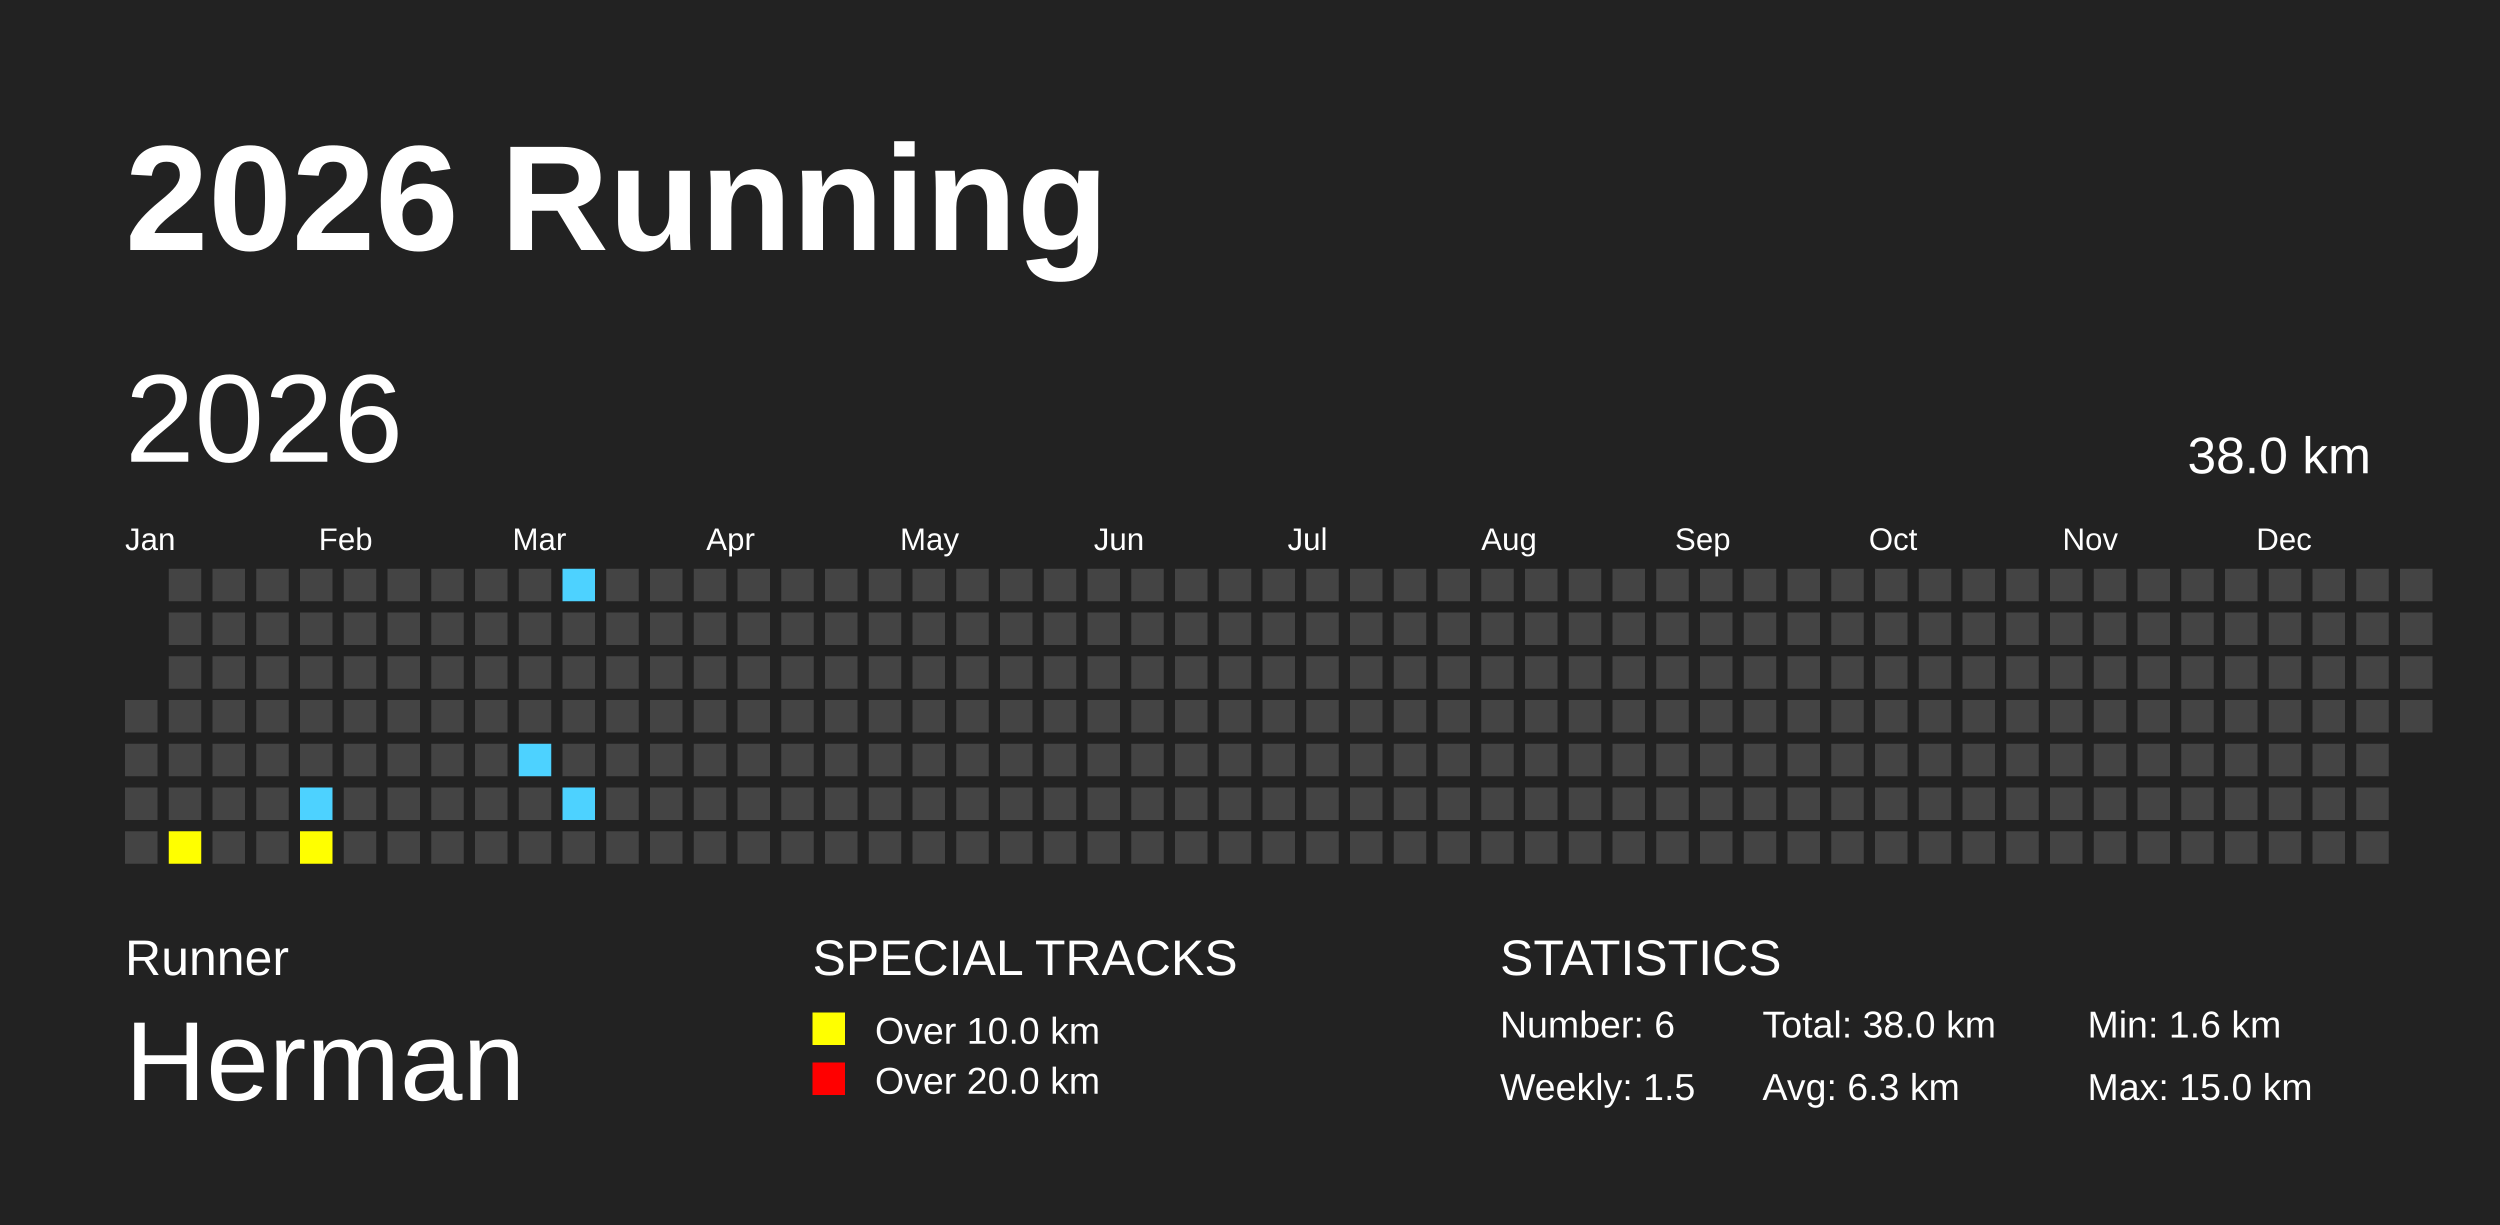
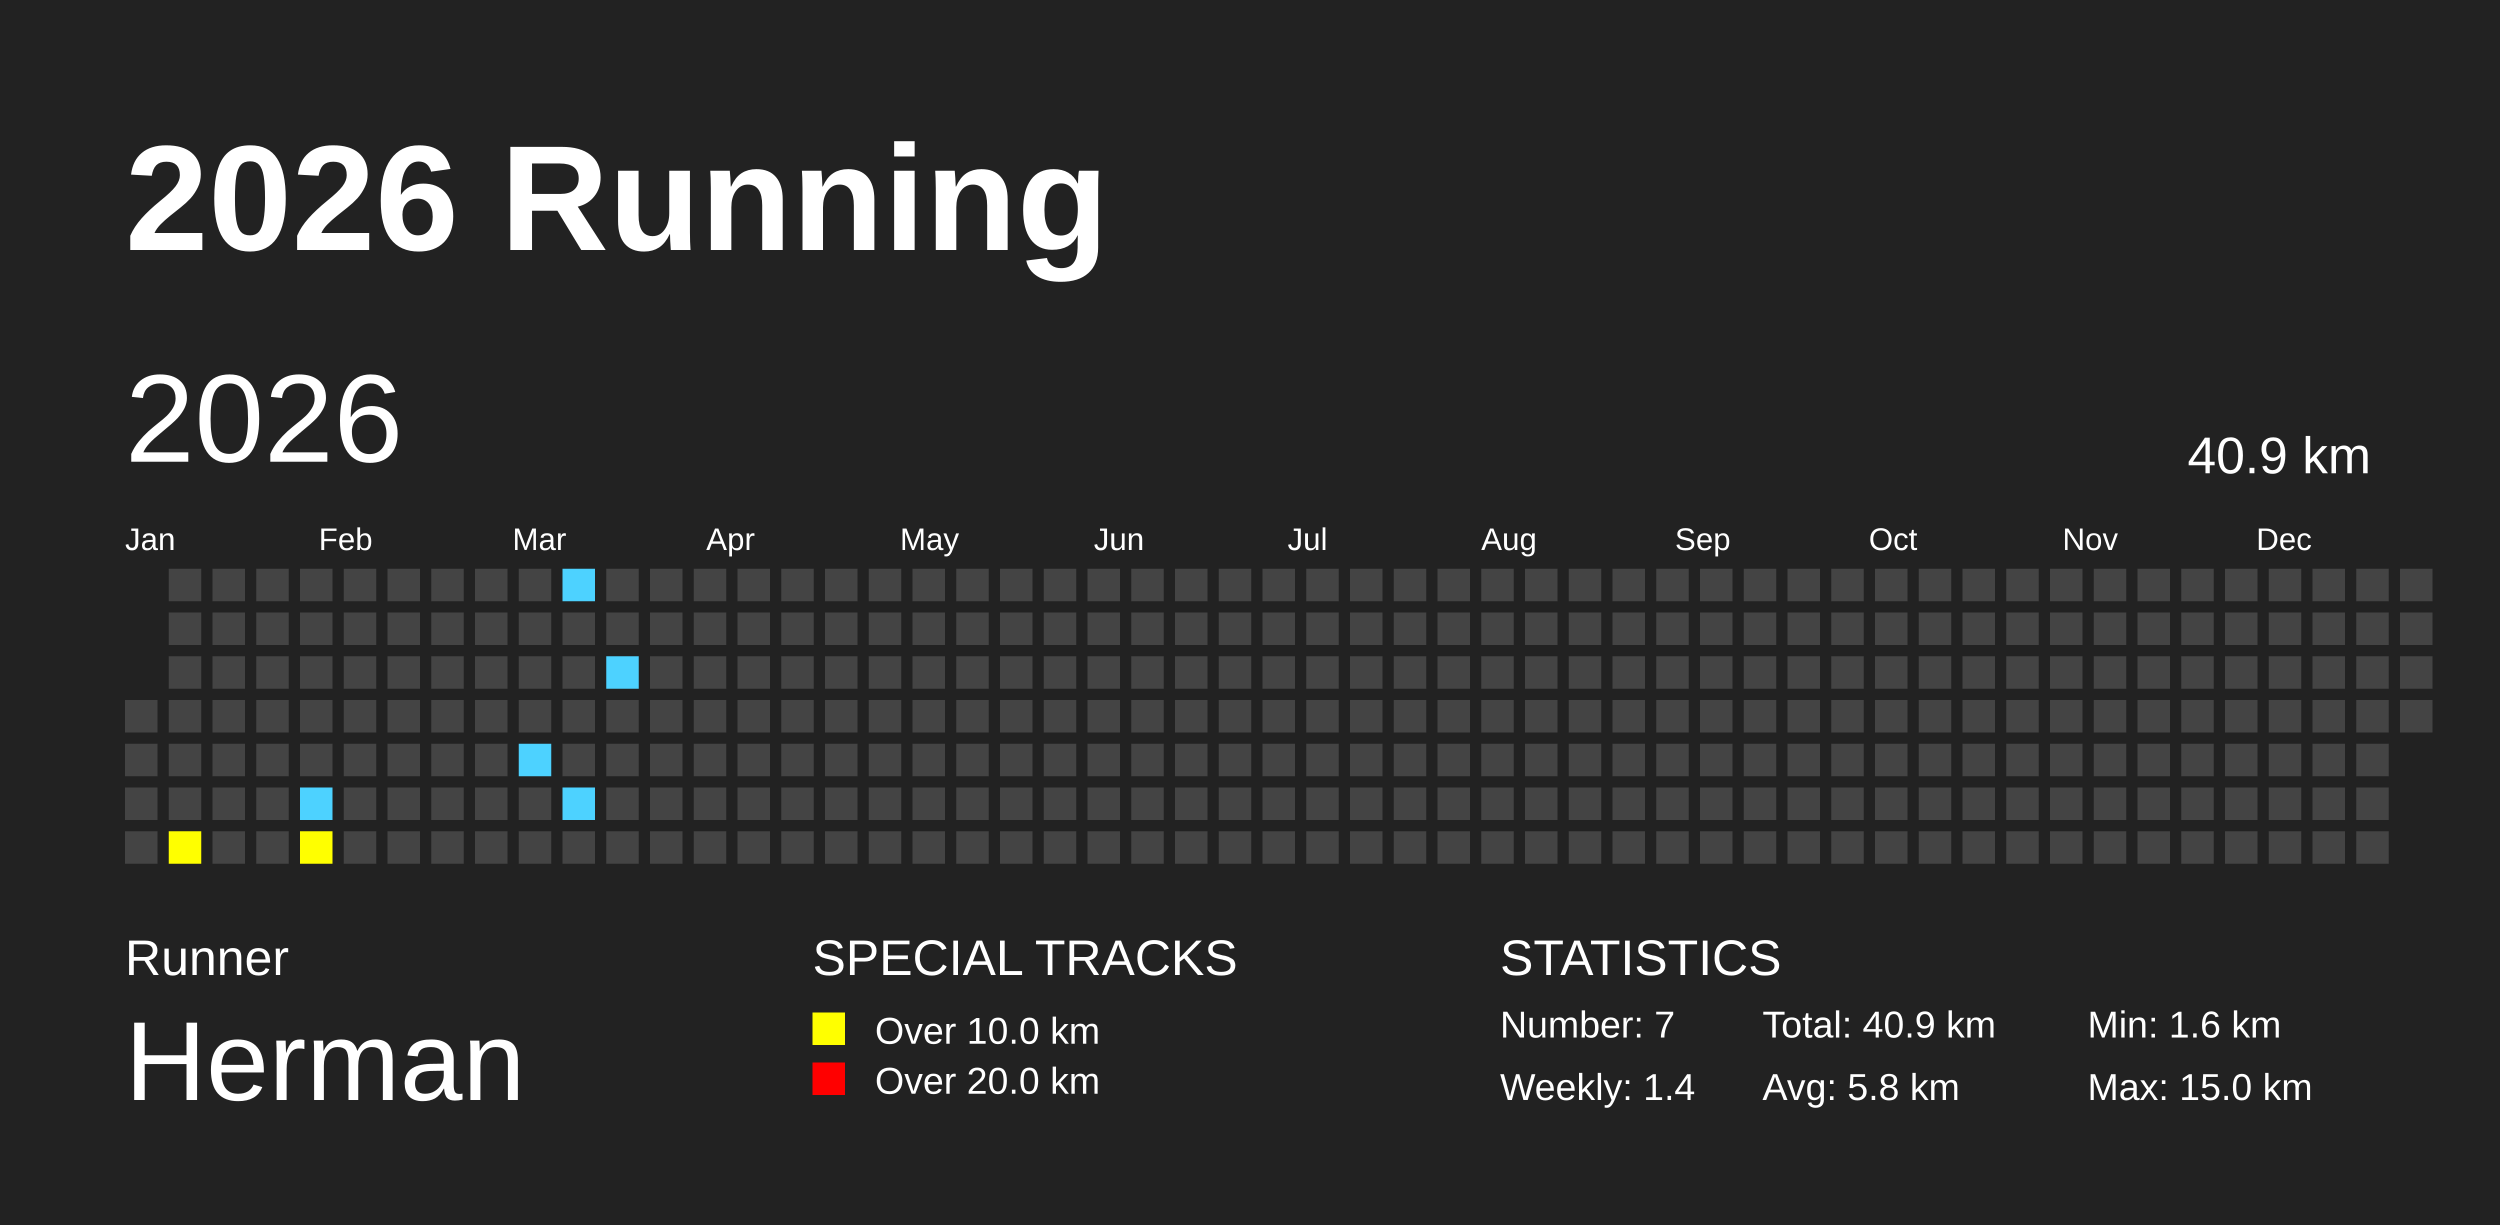
<svg xmlns="http://www.w3.org/2000/svg" baseProfile="full" height="98mm" version="1.1" viewBox="0,0,200,98" width="200mm">
  <defs />
  <rect fill="#222222" height="98" width="200" x="0" y="0" />
  <text fill="#FFFFFF" style="font-size:12px; font-family:Arial; font-weight:bold;" x="10" y="20">2026 Running</text>
  <text fill="#FFFFFF" style="font-size:4px; font-family:Arial" x="10" y="78">Runner</text>
  <text fill="#FFFFFF" style="font-size:9px; font-family:Arial" x="10" y="88">Herman</text>
  <text fill="#FFFFFF" style="font-size:4px; font-family:Arial" x="65" y="78">SPECIAL TRACKS</text>
  <rect fill="yellow" height="2.6" width="2.6" x="65" y="81" />
  <text fill="#FFFFFF" style="font-size:3px; font-family:Arial" x="70" y="83.5">Over 10.0 km</text>
  <rect fill="red" height="2.6" width="2.6" x="65" y="85" />
  <text fill="#FFFFFF" style="font-size:3px; font-family:Arial" x="70" y="87.5">Over 20.0 km</text>
  <text fill="#FFFFFF" style="font-size:4px; font-family:Arial" x="120" y="78">STATISTICS</text>
-   <text fill="#FFFFFF" style="font-size:3px; font-family:Arial" x="120" y="83">Number: 6</text>
-   <text fill="#FFFFFF" style="font-size:3px; font-family:Arial" x="120" y="88">Weekly: 1.5</text>
-   <text fill="#FFFFFF" style="font-size:3px; font-family:Arial" x="141" y="83">Total: 38.0 km</text>
-   <text fill="#FFFFFF" style="font-size:3px; font-family:Arial" x="141" y="88">Avg: 6.3 km</text>
+   <text fill="#FFFFFF" style="font-size:3px; font-family:Arial" x="120" y="83">Number: 7</text>
+   <text fill="#FFFFFF" style="font-size:3px; font-family:Arial" x="120" y="88">Weekly: 1.4</text>
+   <text fill="#FFFFFF" style="font-size:3px; font-family:Arial" x="141" y="83">Total: 40.9 km</text>
+   <text fill="#FFFFFF" style="font-size:3px; font-family:Arial" x="141" y="88">Avg: 5.8 km</text>
  <text fill="#FFFFFF" style="font-size:3px; font-family:Arial" x="167" y="83">Min: 1.6 km</text>
  <text fill="#FFFFFF" style="font-size:3px; font-family:Arial" x="167" y="88">Max: 15.0 km</text>
  <text dominant-baseline="hanging" fill="#FFFFFF" style="font-size:10.0px; font-family:Arial;" x="10" y="30">2026</text>
-   <text dominant-baseline="hanging" fill="#FFFFFF" style="font-size:4.125px; font-family:Arial;" x="175" y="35">38.0 km</text>
+   <text dominant-baseline="hanging" fill="#FFFFFF" style="font-size:4.125px; font-family:Arial;" x="175" y="35">40.9 km</text>
  <text fill="#FFFFFF" style="font-size:2.5px; font-family:Arial" x="10.0" y="44">Jan</text>
  <text fill="#FFFFFF" style="font-size:2.5px; font-family:Arial" x="25.5" y="44">Feb</text>
  <text fill="#FFFFFF" style="font-size:2.5px; font-family:Arial" x="41.0" y="44">Mar</text>
  <text fill="#FFFFFF" style="font-size:2.5px; font-family:Arial" x="56.5" y="44">Apr</text>
  <text fill="#FFFFFF" style="font-size:2.5px; font-family:Arial" x="72.0" y="44">May</text>
  <text fill="#FFFFFF" style="font-size:2.5px; font-family:Arial" x="87.5" y="44">Jun</text>
  <text fill="#FFFFFF" style="font-size:2.5px; font-family:Arial" x="103.0" y="44">Jul</text>
  <text fill="#FFFFFF" style="font-size:2.5px; font-family:Arial" x="118.5" y="44">Aug</text>
  <text fill="#FFFFFF" style="font-size:2.5px; font-family:Arial" x="134.0" y="44">Sep</text>
  <text fill="#FFFFFF" style="font-size:2.5px; font-family:Arial" x="149.5" y="44">Oct</text>
  <text fill="#FFFFFF" style="font-size:2.5px; font-family:Arial" x="165.0" y="44">Nov</text>
  <text fill="#FFFFFF" style="font-size:2.5px; font-family:Arial" x="180.5" y="44">Dec</text>
  <rect fill="#444444" height="2.6" width="2.6" x="10.0" y="56.0" />
  <rect fill="#444444" height="2.6" width="2.6" x="10.0" y="59.5" />
  <rect fill="#444444" height="2.6" width="2.6" x="10.0" y="63.0" />
  <rect fill="#444444" height="2.6" width="2.6" x="10.0" y="66.5" />
  <rect fill="#444444" height="2.6" width="2.6" x="13.5" y="45.5" />
  <rect fill="#444444" height="2.6" width="2.6" x="13.5" y="49.0" />
  <rect fill="#444444" height="2.6" width="2.6" x="13.5" y="52.5" />
  <rect fill="#444444" height="2.6" width="2.6" x="13.5" y="56.0" />
  <rect fill="#444444" height="2.6" width="2.6" x="13.5" y="59.5" />
  <rect fill="#444444" height="2.6" width="2.6" x="13.5" y="63.0" />
  <rect fill="yellow" height="2.6" width="2.6" x="13.5" y="66.5" />
  <rect fill="#444444" height="2.6" width="2.6" x="17.0" y="45.5" />
  <rect fill="#444444" height="2.6" width="2.6" x="17.0" y="49.0" />
  <rect fill="#444444" height="2.6" width="2.6" x="17.0" y="52.5" />
  <rect fill="#444444" height="2.6" width="2.6" x="17.0" y="56.0" />
  <rect fill="#444444" height="2.6" width="2.6" x="17.0" y="59.5" />
  <rect fill="#444444" height="2.6" width="2.6" x="17.0" y="63.0" />
  <rect fill="#444444" height="2.6" width="2.6" x="17.0" y="66.5" />
  <rect fill="#444444" height="2.6" width="2.6" x="20.5" y="45.5" />
  <rect fill="#444444" height="2.6" width="2.6" x="20.5" y="49.0" />
  <rect fill="#444444" height="2.6" width="2.6" x="20.5" y="52.5" />
  <rect fill="#444444" height="2.6" width="2.6" x="20.5" y="56.0" />
  <rect fill="#444444" height="2.6" width="2.6" x="20.5" y="59.5" />
  <rect fill="#444444" height="2.6" width="2.6" x="20.5" y="63.0" />
  <rect fill="#444444" height="2.6" width="2.6" x="20.5" y="66.5" />
  <rect fill="#444444" height="2.6" width="2.6" x="24.0" y="45.5" />
  <rect fill="#444444" height="2.6" width="2.6" x="24.0" y="49.0" />
  <rect fill="#444444" height="2.6" width="2.6" x="24.0" y="52.5" />
  <rect fill="#444444" height="2.6" width="2.6" x="24.0" y="56.0" />
  <rect fill="#444444" height="2.6" width="2.6" x="24.0" y="59.5" />
  <rect fill="#4DD2FF" height="2.6" width="2.6" x="24.0" y="63.0" />
  <rect fill="yellow" height="2.6" width="2.6" x="24.0" y="66.5" />
  <rect fill="#444444" height="2.6" width="2.6" x="27.5" y="45.5" />
  <rect fill="#444444" height="2.6" width="2.6" x="27.5" y="49.0" />
  <rect fill="#444444" height="2.6" width="2.6" x="27.5" y="52.5" />
  <rect fill="#444444" height="2.6" width="2.6" x="27.5" y="56.0" />
  <rect fill="#444444" height="2.6" width="2.6" x="27.5" y="59.5" />
  <rect fill="#444444" height="2.6" width="2.6" x="27.5" y="63.0" />
  <rect fill="#444444" height="2.6" width="2.6" x="27.5" y="66.5" />
  <rect fill="#444444" height="2.6" width="2.6" x="31.0" y="45.5" />
  <rect fill="#444444" height="2.6" width="2.6" x="31.0" y="49.0" />
  <rect fill="#444444" height="2.6" width="2.6" x="31.0" y="52.5" />
  <rect fill="#444444" height="2.6" width="2.6" x="31.0" y="56.0" />
  <rect fill="#444444" height="2.6" width="2.6" x="31.0" y="59.5" />
  <rect fill="#444444" height="2.6" width="2.6" x="31.0" y="63.0" />
  <rect fill="#444444" height="2.6" width="2.6" x="31.0" y="66.5" />
  <rect fill="#444444" height="2.6" width="2.6" x="34.5" y="45.5" />
  <rect fill="#444444" height="2.6" width="2.6" x="34.5" y="49.0" />
  <rect fill="#444444" height="2.6" width="2.6" x="34.5" y="52.5" />
  <rect fill="#444444" height="2.6" width="2.6" x="34.5" y="56.0" />
  <rect fill="#444444" height="2.6" width="2.6" x="34.5" y="59.5" />
  <rect fill="#444444" height="2.6" width="2.6" x="34.5" y="63.0" />
  <rect fill="#444444" height="2.6" width="2.6" x="34.5" y="66.5" />
  <rect fill="#444444" height="2.6" width="2.6" x="38.0" y="45.5" />
  <rect fill="#444444" height="2.6" width="2.6" x="38.0" y="49.0" />
  <rect fill="#444444" height="2.6" width="2.6" x="38.0" y="52.5" />
  <rect fill="#444444" height="2.6" width="2.6" x="38.0" y="56.0" />
  <rect fill="#444444" height="2.6" width="2.6" x="38.0" y="59.5" />
  <rect fill="#444444" height="2.6" width="2.6" x="38.0" y="63.0" />
  <rect fill="#444444" height="2.6" width="2.6" x="38.0" y="66.5" />
  <rect fill="#444444" height="2.6" width="2.6" x="41.5" y="45.5" />
  <rect fill="#444444" height="2.6" width="2.6" x="41.5" y="49.0" />
  <rect fill="#444444" height="2.6" width="2.6" x="41.5" y="52.5" />
  <rect fill="#444444" height="2.6" width="2.6" x="41.5" y="56.0" />
  <rect fill="#4DD2FF" height="2.6" width="2.6" x="41.5" y="59.5" />
  <rect fill="#444444" height="2.6" width="2.6" x="41.5" y="63.0" />
  <rect fill="#444444" height="2.6" width="2.6" x="41.5" y="66.5" />
  <rect fill="#4DD2FF" height="2.6" width="2.6" x="45.0" y="45.5" />
  <rect fill="#444444" height="2.6" width="2.6" x="45.0" y="49.0" />
  <rect fill="#444444" height="2.6" width="2.6" x="45.0" y="52.5" />
  <rect fill="#444444" height="2.6" width="2.6" x="45.0" y="56.0" />
  <rect fill="#444444" height="2.6" width="2.6" x="45.0" y="59.5" />
  <rect fill="#4DD2FF" height="2.6" width="2.6" x="45.0" y="63.0" />
  <rect fill="#444444" height="2.6" width="2.6" x="45.0" y="66.5" />
  <rect fill="#444444" height="2.6" width="2.6" x="48.5" y="45.5" />
  <rect fill="#444444" height="2.6" width="2.6" x="48.5" y="49.0" />
-   <rect fill="#444444" height="2.6" width="2.6" x="48.5" y="52.5" />
+   <rect fill="#4DD2FF" height="2.6" width="2.6" x="48.5" y="52.5" />
  <rect fill="#444444" height="2.6" width="2.6" x="48.5" y="56.0" />
  <rect fill="#444444" height="2.6" width="2.6" x="48.5" y="59.5" />
  <rect fill="#444444" height="2.6" width="2.6" x="48.5" y="63.0" />
  <rect fill="#444444" height="2.6" width="2.6" x="48.5" y="66.5" />
  <rect fill="#444444" height="2.6" width="2.6" x="52.0" y="45.5" />
  <rect fill="#444444" height="2.6" width="2.6" x="52.0" y="49.0" />
  <rect fill="#444444" height="2.6" width="2.6" x="52.0" y="52.5" />
  <rect fill="#444444" height="2.6" width="2.6" x="52.0" y="56.0" />
  <rect fill="#444444" height="2.6" width="2.6" x="52.0" y="59.5" />
  <rect fill="#444444" height="2.6" width="2.6" x="52.0" y="63.0" />
  <rect fill="#444444" height="2.6" width="2.6" x="52.0" y="66.5" />
  <rect fill="#444444" height="2.6" width="2.6" x="55.5" y="45.5" />
  <rect fill="#444444" height="2.6" width="2.6" x="55.5" y="49.0" />
  <rect fill="#444444" height="2.6" width="2.6" x="55.5" y="52.5" />
  <rect fill="#444444" height="2.6" width="2.6" x="55.5" y="56.0" />
  <rect fill="#444444" height="2.6" width="2.6" x="55.5" y="59.5" />
  <rect fill="#444444" height="2.6" width="2.6" x="55.5" y="63.0" />
  <rect fill="#444444" height="2.6" width="2.6" x="55.5" y="66.5" />
  <rect fill="#444444" height="2.6" width="2.6" x="59.0" y="45.5" />
  <rect fill="#444444" height="2.6" width="2.6" x="59.0" y="49.0" />
  <rect fill="#444444" height="2.6" width="2.6" x="59.0" y="52.5" />
  <rect fill="#444444" height="2.6" width="2.6" x="59.0" y="56.0" />
  <rect fill="#444444" height="2.6" width="2.6" x="59.0" y="59.5" />
  <rect fill="#444444" height="2.6" width="2.6" x="59.0" y="63.0" />
  <rect fill="#444444" height="2.6" width="2.6" x="59.0" y="66.5" />
  <rect fill="#444444" height="2.6" width="2.6" x="62.5" y="45.5" />
  <rect fill="#444444" height="2.6" width="2.6" x="62.5" y="49.0" />
  <rect fill="#444444" height="2.6" width="2.6" x="62.5" y="52.5" />
  <rect fill="#444444" height="2.6" width="2.6" x="62.5" y="56.0" />
  <rect fill="#444444" height="2.6" width="2.6" x="62.5" y="59.5" />
  <rect fill="#444444" height="2.6" width="2.6" x="62.5" y="63.0" />
  <rect fill="#444444" height="2.6" width="2.6" x="62.5" y="66.5" />
  <rect fill="#444444" height="2.6" width="2.6" x="66.0" y="45.5" />
  <rect fill="#444444" height="2.6" width="2.6" x="66.0" y="49.0" />
  <rect fill="#444444" height="2.6" width="2.6" x="66.0" y="52.5" />
  <rect fill="#444444" height="2.6" width="2.6" x="66.0" y="56.0" />
  <rect fill="#444444" height="2.6" width="2.6" x="66.0" y="59.5" />
  <rect fill="#444444" height="2.6" width="2.6" x="66.0" y="63.0" />
  <rect fill="#444444" height="2.6" width="2.6" x="66.0" y="66.5" />
  <rect fill="#444444" height="2.6" width="2.6" x="69.5" y="45.5" />
  <rect fill="#444444" height="2.6" width="2.6" x="69.5" y="49.0" />
  <rect fill="#444444" height="2.6" width="2.6" x="69.5" y="52.5" />
  <rect fill="#444444" height="2.6" width="2.6" x="69.5" y="56.0" />
  <rect fill="#444444" height="2.6" width="2.6" x="69.5" y="59.5" />
  <rect fill="#444444" height="2.6" width="2.6" x="69.5" y="63.0" />
  <rect fill="#444444" height="2.6" width="2.6" x="69.5" y="66.5" />
  <rect fill="#444444" height="2.6" width="2.6" x="73.0" y="45.5" />
  <rect fill="#444444" height="2.6" width="2.6" x="73.0" y="49.0" />
  <rect fill="#444444" height="2.6" width="2.6" x="73.0" y="52.5" />
  <rect fill="#444444" height="2.6" width="2.6" x="73.0" y="56.0" />
  <rect fill="#444444" height="2.6" width="2.6" x="73.0" y="59.5" />
  <rect fill="#444444" height="2.6" width="2.6" x="73.0" y="63.0" />
  <rect fill="#444444" height="2.6" width="2.6" x="73.0" y="66.5" />
  <rect fill="#444444" height="2.6" width="2.6" x="76.5" y="45.5" />
  <rect fill="#444444" height="2.6" width="2.6" x="76.5" y="49.0" />
  <rect fill="#444444" height="2.6" width="2.6" x="76.5" y="52.5" />
  <rect fill="#444444" height="2.6" width="2.6" x="76.5" y="56.0" />
  <rect fill="#444444" height="2.6" width="2.6" x="76.5" y="59.5" />
  <rect fill="#444444" height="2.6" width="2.6" x="76.5" y="63.0" />
  <rect fill="#444444" height="2.6" width="2.6" x="76.5" y="66.5" />
  <rect fill="#444444" height="2.6" width="2.6" x="80.0" y="45.5" />
  <rect fill="#444444" height="2.6" width="2.6" x="80.0" y="49.0" />
  <rect fill="#444444" height="2.6" width="2.6" x="80.0" y="52.5" />
  <rect fill="#444444" height="2.6" width="2.6" x="80.0" y="56.0" />
  <rect fill="#444444" height="2.6" width="2.6" x="80.0" y="59.5" />
  <rect fill="#444444" height="2.6" width="2.6" x="80.0" y="63.0" />
  <rect fill="#444444" height="2.6" width="2.6" x="80.0" y="66.5" />
  <rect fill="#444444" height="2.6" width="2.6" x="83.5" y="45.5" />
  <rect fill="#444444" height="2.6" width="2.6" x="83.5" y="49.0" />
  <rect fill="#444444" height="2.6" width="2.6" x="83.5" y="52.5" />
  <rect fill="#444444" height="2.6" width="2.6" x="83.5" y="56.0" />
  <rect fill="#444444" height="2.6" width="2.6" x="83.5" y="59.5" />
  <rect fill="#444444" height="2.6" width="2.6" x="83.5" y="63.0" />
  <rect fill="#444444" height="2.6" width="2.6" x="83.5" y="66.5" />
  <rect fill="#444444" height="2.6" width="2.6" x="87.0" y="45.5" />
  <rect fill="#444444" height="2.6" width="2.6" x="87.0" y="49.0" />
  <rect fill="#444444" height="2.6" width="2.6" x="87.0" y="52.5" />
  <rect fill="#444444" height="2.6" width="2.6" x="87.0" y="56.0" />
  <rect fill="#444444" height="2.6" width="2.6" x="87.0" y="59.5" />
  <rect fill="#444444" height="2.6" width="2.6" x="87.0" y="63.0" />
  <rect fill="#444444" height="2.6" width="2.6" x="87.0" y="66.5" />
  <rect fill="#444444" height="2.6" width="2.6" x="90.5" y="45.5" />
  <rect fill="#444444" height="2.6" width="2.6" x="90.5" y="49.0" />
  <rect fill="#444444" height="2.6" width="2.6" x="90.5" y="52.5" />
  <rect fill="#444444" height="2.6" width="2.6" x="90.5" y="56.0" />
  <rect fill="#444444" height="2.6" width="2.6" x="90.5" y="59.5" />
  <rect fill="#444444" height="2.6" width="2.6" x="90.5" y="63.0" />
  <rect fill="#444444" height="2.6" width="2.6" x="90.5" y="66.5" />
  <rect fill="#444444" height="2.6" width="2.6" x="94.0" y="45.5" />
  <rect fill="#444444" height="2.6" width="2.6" x="94.0" y="49.0" />
  <rect fill="#444444" height="2.6" width="2.6" x="94.0" y="52.5" />
  <rect fill="#444444" height="2.6" width="2.6" x="94.0" y="56.0" />
  <rect fill="#444444" height="2.6" width="2.6" x="94.0" y="59.5" />
  <rect fill="#444444" height="2.6" width="2.6" x="94.0" y="63.0" />
  <rect fill="#444444" height="2.6" width="2.6" x="94.0" y="66.5" />
  <rect fill="#444444" height="2.6" width="2.6" x="97.5" y="45.5" />
  <rect fill="#444444" height="2.6" width="2.6" x="97.5" y="49.0" />
  <rect fill="#444444" height="2.6" width="2.6" x="97.5" y="52.5" />
  <rect fill="#444444" height="2.6" width="2.6" x="97.5" y="56.0" />
  <rect fill="#444444" height="2.6" width="2.6" x="97.5" y="59.5" />
  <rect fill="#444444" height="2.6" width="2.6" x="97.5" y="63.0" />
  <rect fill="#444444" height="2.6" width="2.6" x="97.5" y="66.5" />
  <rect fill="#444444" height="2.6" width="2.6" x="101.0" y="45.5" />
  <rect fill="#444444" height="2.6" width="2.6" x="101.0" y="49.0" />
  <rect fill="#444444" height="2.6" width="2.6" x="101.0" y="52.5" />
  <rect fill="#444444" height="2.6" width="2.6" x="101.0" y="56.0" />
  <rect fill="#444444" height="2.6" width="2.6" x="101.0" y="59.5" />
  <rect fill="#444444" height="2.6" width="2.6" x="101.0" y="63.0" />
  <rect fill="#444444" height="2.6" width="2.6" x="101.0" y="66.5" />
  <rect fill="#444444" height="2.6" width="2.6" x="104.5" y="45.5" />
  <rect fill="#444444" height="2.6" width="2.6" x="104.5" y="49.0" />
  <rect fill="#444444" height="2.6" width="2.6" x="104.5" y="52.5" />
  <rect fill="#444444" height="2.6" width="2.6" x="104.5" y="56.0" />
  <rect fill="#444444" height="2.6" width="2.6" x="104.5" y="59.5" />
  <rect fill="#444444" height="2.6" width="2.6" x="104.5" y="63.0" />
  <rect fill="#444444" height="2.6" width="2.6" x="104.5" y="66.5" />
  <rect fill="#444444" height="2.6" width="2.6" x="108.0" y="45.5" />
  <rect fill="#444444" height="2.6" width="2.6" x="108.0" y="49.0" />
  <rect fill="#444444" height="2.6" width="2.6" x="108.0" y="52.5" />
  <rect fill="#444444" height="2.6" width="2.6" x="108.0" y="56.0" />
  <rect fill="#444444" height="2.6" width="2.6" x="108.0" y="59.5" />
  <rect fill="#444444" height="2.6" width="2.6" x="108.0" y="63.0" />
  <rect fill="#444444" height="2.6" width="2.6" x="108.0" y="66.5" />
  <rect fill="#444444" height="2.6" width="2.6" x="111.5" y="45.5" />
  <rect fill="#444444" height="2.6" width="2.6" x="111.5" y="49.0" />
  <rect fill="#444444" height="2.6" width="2.6" x="111.5" y="52.5" />
  <rect fill="#444444" height="2.6" width="2.6" x="111.5" y="56.0" />
  <rect fill="#444444" height="2.6" width="2.6" x="111.5" y="59.5" />
  <rect fill="#444444" height="2.6" width="2.6" x="111.5" y="63.0" />
  <rect fill="#444444" height="2.6" width="2.6" x="111.5" y="66.5" />
  <rect fill="#444444" height="2.6" width="2.6" x="115.0" y="45.5" />
  <rect fill="#444444" height="2.6" width="2.6" x="115.0" y="49.0" />
  <rect fill="#444444" height="2.6" width="2.6" x="115.0" y="52.5" />
  <rect fill="#444444" height="2.6" width="2.6" x="115.0" y="56.0" />
  <rect fill="#444444" height="2.6" width="2.6" x="115.0" y="59.5" />
  <rect fill="#444444" height="2.6" width="2.6" x="115.0" y="63.0" />
  <rect fill="#444444" height="2.6" width="2.6" x="115.0" y="66.5" />
  <rect fill="#444444" height="2.6" width="2.6" x="118.5" y="45.5" />
  <rect fill="#444444" height="2.6" width="2.6" x="118.5" y="49.0" />
  <rect fill="#444444" height="2.6" width="2.6" x="118.5" y="52.5" />
  <rect fill="#444444" height="2.6" width="2.6" x="118.5" y="56.0" />
  <rect fill="#444444" height="2.6" width="2.6" x="118.5" y="59.5" />
  <rect fill="#444444" height="2.6" width="2.6" x="118.5" y="63.0" />
  <rect fill="#444444" height="2.6" width="2.6" x="118.5" y="66.5" />
  <rect fill="#444444" height="2.6" width="2.6" x="122.0" y="45.5" />
  <rect fill="#444444" height="2.6" width="2.6" x="122.0" y="49.0" />
  <rect fill="#444444" height="2.6" width="2.6" x="122.0" y="52.5" />
  <rect fill="#444444" height="2.6" width="2.6" x="122.0" y="56.0" />
  <rect fill="#444444" height="2.6" width="2.6" x="122.0" y="59.5" />
  <rect fill="#444444" height="2.6" width="2.6" x="122.0" y="63.0" />
  <rect fill="#444444" height="2.6" width="2.6" x="122.0" y="66.5" />
  <rect fill="#444444" height="2.6" width="2.6" x="125.5" y="45.5" />
  <rect fill="#444444" height="2.6" width="2.6" x="125.5" y="49.0" />
  <rect fill="#444444" height="2.6" width="2.6" x="125.5" y="52.5" />
  <rect fill="#444444" height="2.6" width="2.6" x="125.5" y="56.0" />
  <rect fill="#444444" height="2.6" width="2.6" x="125.5" y="59.5" />
  <rect fill="#444444" height="2.6" width="2.6" x="125.5" y="63.0" />
  <rect fill="#444444" height="2.6" width="2.6" x="125.5" y="66.5" />
  <rect fill="#444444" height="2.6" width="2.6" x="129.0" y="45.5" />
  <rect fill="#444444" height="2.6" width="2.6" x="129.0" y="49.0" />
  <rect fill="#444444" height="2.6" width="2.6" x="129.0" y="52.5" />
  <rect fill="#444444" height="2.6" width="2.6" x="129.0" y="56.0" />
  <rect fill="#444444" height="2.6" width="2.6" x="129.0" y="59.5" />
  <rect fill="#444444" height="2.6" width="2.6" x="129.0" y="63.0" />
  <rect fill="#444444" height="2.6" width="2.6" x="129.0" y="66.5" />
  <rect fill="#444444" height="2.6" width="2.6" x="132.5" y="45.5" />
  <rect fill="#444444" height="2.6" width="2.6" x="132.5" y="49.0" />
  <rect fill="#444444" height="2.6" width="2.6" x="132.5" y="52.5" />
  <rect fill="#444444" height="2.6" width="2.6" x="132.5" y="56.0" />
  <rect fill="#444444" height="2.6" width="2.6" x="132.5" y="59.5" />
  <rect fill="#444444" height="2.6" width="2.6" x="132.5" y="63.0" />
  <rect fill="#444444" height="2.6" width="2.6" x="132.5" y="66.5" />
  <rect fill="#444444" height="2.6" width="2.6" x="136.0" y="45.5" />
  <rect fill="#444444" height="2.6" width="2.6" x="136.0" y="49.0" />
  <rect fill="#444444" height="2.6" width="2.6" x="136.0" y="52.5" />
  <rect fill="#444444" height="2.6" width="2.6" x="136.0" y="56.0" />
  <rect fill="#444444" height="2.6" width="2.6" x="136.0" y="59.5" />
  <rect fill="#444444" height="2.6" width="2.6" x="136.0" y="63.0" />
  <rect fill="#444444" height="2.6" width="2.6" x="136.0" y="66.5" />
  <rect fill="#444444" height="2.6" width="2.6" x="139.5" y="45.5" />
  <rect fill="#444444" height="2.6" width="2.6" x="139.5" y="49.0" />
  <rect fill="#444444" height="2.6" width="2.6" x="139.5" y="52.5" />
  <rect fill="#444444" height="2.6" width="2.6" x="139.5" y="56.0" />
  <rect fill="#444444" height="2.6" width="2.6" x="139.5" y="59.5" />
  <rect fill="#444444" height="2.6" width="2.6" x="139.5" y="63.0" />
  <rect fill="#444444" height="2.6" width="2.6" x="139.5" y="66.5" />
  <rect fill="#444444" height="2.6" width="2.6" x="143.0" y="45.5" />
  <rect fill="#444444" height="2.6" width="2.6" x="143.0" y="49.0" />
  <rect fill="#444444" height="2.6" width="2.6" x="143.0" y="52.5" />
  <rect fill="#444444" height="2.6" width="2.6" x="143.0" y="56.0" />
  <rect fill="#444444" height="2.6" width="2.6" x="143.0" y="59.5" />
  <rect fill="#444444" height="2.6" width="2.6" x="143.0" y="63.0" />
  <rect fill="#444444" height="2.6" width="2.6" x="143.0" y="66.5" />
  <rect fill="#444444" height="2.6" width="2.6" x="146.5" y="45.5" />
  <rect fill="#444444" height="2.6" width="2.6" x="146.5" y="49.0" />
  <rect fill="#444444" height="2.6" width="2.6" x="146.5" y="52.5" />
  <rect fill="#444444" height="2.6" width="2.6" x="146.5" y="56.0" />
  <rect fill="#444444" height="2.6" width="2.6" x="146.5" y="59.5" />
  <rect fill="#444444" height="2.6" width="2.6" x="146.5" y="63.0" />
  <rect fill="#444444" height="2.6" width="2.6" x="146.5" y="66.5" />
  <rect fill="#444444" height="2.6" width="2.6" x="150.0" y="45.5" />
  <rect fill="#444444" height="2.6" width="2.6" x="150.0" y="49.0" />
  <rect fill="#444444" height="2.6" width="2.6" x="150.0" y="52.5" />
  <rect fill="#444444" height="2.6" width="2.6" x="150.0" y="56.0" />
  <rect fill="#444444" height="2.6" width="2.6" x="150.0" y="59.5" />
  <rect fill="#444444" height="2.6" width="2.6" x="150.0" y="63.0" />
  <rect fill="#444444" height="2.6" width="2.6" x="150.0" y="66.5" />
  <rect fill="#444444" height="2.6" width="2.6" x="153.5" y="45.5" />
  <rect fill="#444444" height="2.6" width="2.6" x="153.5" y="49.0" />
  <rect fill="#444444" height="2.6" width="2.6" x="153.5" y="52.5" />
  <rect fill="#444444" height="2.6" width="2.6" x="153.5" y="56.0" />
  <rect fill="#444444" height="2.6" width="2.6" x="153.5" y="59.5" />
  <rect fill="#444444" height="2.6" width="2.6" x="153.5" y="63.0" />
  <rect fill="#444444" height="2.6" width="2.6" x="153.5" y="66.5" />
  <rect fill="#444444" height="2.6" width="2.6" x="157.0" y="45.5" />
  <rect fill="#444444" height="2.6" width="2.6" x="157.0" y="49.0" />
  <rect fill="#444444" height="2.6" width="2.6" x="157.0" y="52.5" />
  <rect fill="#444444" height="2.6" width="2.6" x="157.0" y="56.0" />
  <rect fill="#444444" height="2.6" width="2.6" x="157.0" y="59.5" />
  <rect fill="#444444" height="2.6" width="2.6" x="157.0" y="63.0" />
  <rect fill="#444444" height="2.6" width="2.6" x="157.0" y="66.5" />
  <rect fill="#444444" height="2.6" width="2.6" x="160.5" y="45.5" />
  <rect fill="#444444" height="2.6" width="2.6" x="160.5" y="49.0" />
  <rect fill="#444444" height="2.6" width="2.6" x="160.5" y="52.5" />
  <rect fill="#444444" height="2.6" width="2.6" x="160.5" y="56.0" />
  <rect fill="#444444" height="2.6" width="2.6" x="160.5" y="59.5" />
  <rect fill="#444444" height="2.6" width="2.6" x="160.5" y="63.0" />
  <rect fill="#444444" height="2.6" width="2.6" x="160.5" y="66.5" />
  <rect fill="#444444" height="2.6" width="2.6" x="164.0" y="45.5" />
  <rect fill="#444444" height="2.6" width="2.6" x="164.0" y="49.0" />
  <rect fill="#444444" height="2.6" width="2.6" x="164.0" y="52.5" />
  <rect fill="#444444" height="2.6" width="2.6" x="164.0" y="56.0" />
  <rect fill="#444444" height="2.6" width="2.6" x="164.0" y="59.5" />
  <rect fill="#444444" height="2.6" width="2.6" x="164.0" y="63.0" />
  <rect fill="#444444" height="2.6" width="2.6" x="164.0" y="66.5" />
  <rect fill="#444444" height="2.6" width="2.6" x="167.5" y="45.5" />
  <rect fill="#444444" height="2.6" width="2.6" x="167.5" y="49.0" />
  <rect fill="#444444" height="2.6" width="2.6" x="167.5" y="52.5" />
  <rect fill="#444444" height="2.6" width="2.6" x="167.5" y="56.0" />
  <rect fill="#444444" height="2.6" width="2.6" x="167.5" y="59.5" />
  <rect fill="#444444" height="2.6" width="2.6" x="167.5" y="63.0" />
  <rect fill="#444444" height="2.6" width="2.6" x="167.5" y="66.5" />
  <rect fill="#444444" height="2.6" width="2.6" x="171.0" y="45.5" />
  <rect fill="#444444" height="2.6" width="2.6" x="171.0" y="49.0" />
  <rect fill="#444444" height="2.6" width="2.6" x="171.0" y="52.5" />
  <rect fill="#444444" height="2.6" width="2.6" x="171.0" y="56.0" />
  <rect fill="#444444" height="2.6" width="2.6" x="171.0" y="59.5" />
  <rect fill="#444444" height="2.6" width="2.6" x="171.0" y="63.0" />
  <rect fill="#444444" height="2.6" width="2.6" x="171.0" y="66.5" />
  <rect fill="#444444" height="2.6" width="2.6" x="174.5" y="45.5" />
  <rect fill="#444444" height="2.6" width="2.6" x="174.5" y="49.0" />
  <rect fill="#444444" height="2.6" width="2.6" x="174.5" y="52.5" />
  <rect fill="#444444" height="2.6" width="2.6" x="174.5" y="56.0" />
  <rect fill="#444444" height="2.6" width="2.6" x="174.5" y="59.5" />
  <rect fill="#444444" height="2.6" width="2.6" x="174.5" y="63.0" />
  <rect fill="#444444" height="2.6" width="2.6" x="174.5" y="66.5" />
  <rect fill="#444444" height="2.6" width="2.6" x="178.0" y="45.5" />
  <rect fill="#444444" height="2.6" width="2.6" x="178.0" y="49.0" />
  <rect fill="#444444" height="2.6" width="2.6" x="178.0" y="52.5" />
  <rect fill="#444444" height="2.6" width="2.6" x="178.0" y="56.0" />
  <rect fill="#444444" height="2.6" width="2.6" x="178.0" y="59.5" />
  <rect fill="#444444" height="2.6" width="2.6" x="178.0" y="63.0" />
  <rect fill="#444444" height="2.6" width="2.6" x="178.0" y="66.5" />
  <rect fill="#444444" height="2.6" width="2.6" x="181.5" y="45.5" />
  <rect fill="#444444" height="2.6" width="2.6" x="181.5" y="49.0" />
  <rect fill="#444444" height="2.6" width="2.6" x="181.5" y="52.5" />
  <rect fill="#444444" height="2.6" width="2.6" x="181.5" y="56.0" />
  <rect fill="#444444" height="2.6" width="2.6" x="181.5" y="59.5" />
  <rect fill="#444444" height="2.6" width="2.6" x="181.5" y="63.0" />
  <rect fill="#444444" height="2.6" width="2.6" x="181.5" y="66.5" />
  <rect fill="#444444" height="2.6" width="2.6" x="185.0" y="45.5" />
  <rect fill="#444444" height="2.6" width="2.6" x="185.0" y="49.0" />
  <rect fill="#444444" height="2.6" width="2.6" x="185.0" y="52.5" />
  <rect fill="#444444" height="2.6" width="2.6" x="185.0" y="56.0" />
  <rect fill="#444444" height="2.6" width="2.6" x="185.0" y="59.5" />
  <rect fill="#444444" height="2.6" width="2.6" x="185.0" y="63.0" />
  <rect fill="#444444" height="2.6" width="2.6" x="185.0" y="66.5" />
  <rect fill="#444444" height="2.6" width="2.6" x="188.5" y="45.5" />
  <rect fill="#444444" height="2.6" width="2.6" x="188.5" y="49.0" />
  <rect fill="#444444" height="2.6" width="2.6" x="188.5" y="52.5" />
  <rect fill="#444444" height="2.6" width="2.6" x="188.5" y="56.0" />
  <rect fill="#444444" height="2.6" width="2.6" x="188.5" y="59.5" />
  <rect fill="#444444" height="2.6" width="2.6" x="188.5" y="63.0" />
  <rect fill="#444444" height="2.6" width="2.6" x="188.5" y="66.5" />
  <rect fill="#444444" height="2.6" width="2.6" x="192.0" y="45.5" />
  <rect fill="#444444" height="2.6" width="2.6" x="192.0" y="49.0" />
  <rect fill="#444444" height="2.6" width="2.6" x="192.0" y="52.5" />
  <rect fill="#444444" height="2.6" width="2.6" x="192.0" y="56.0" />
</svg>
